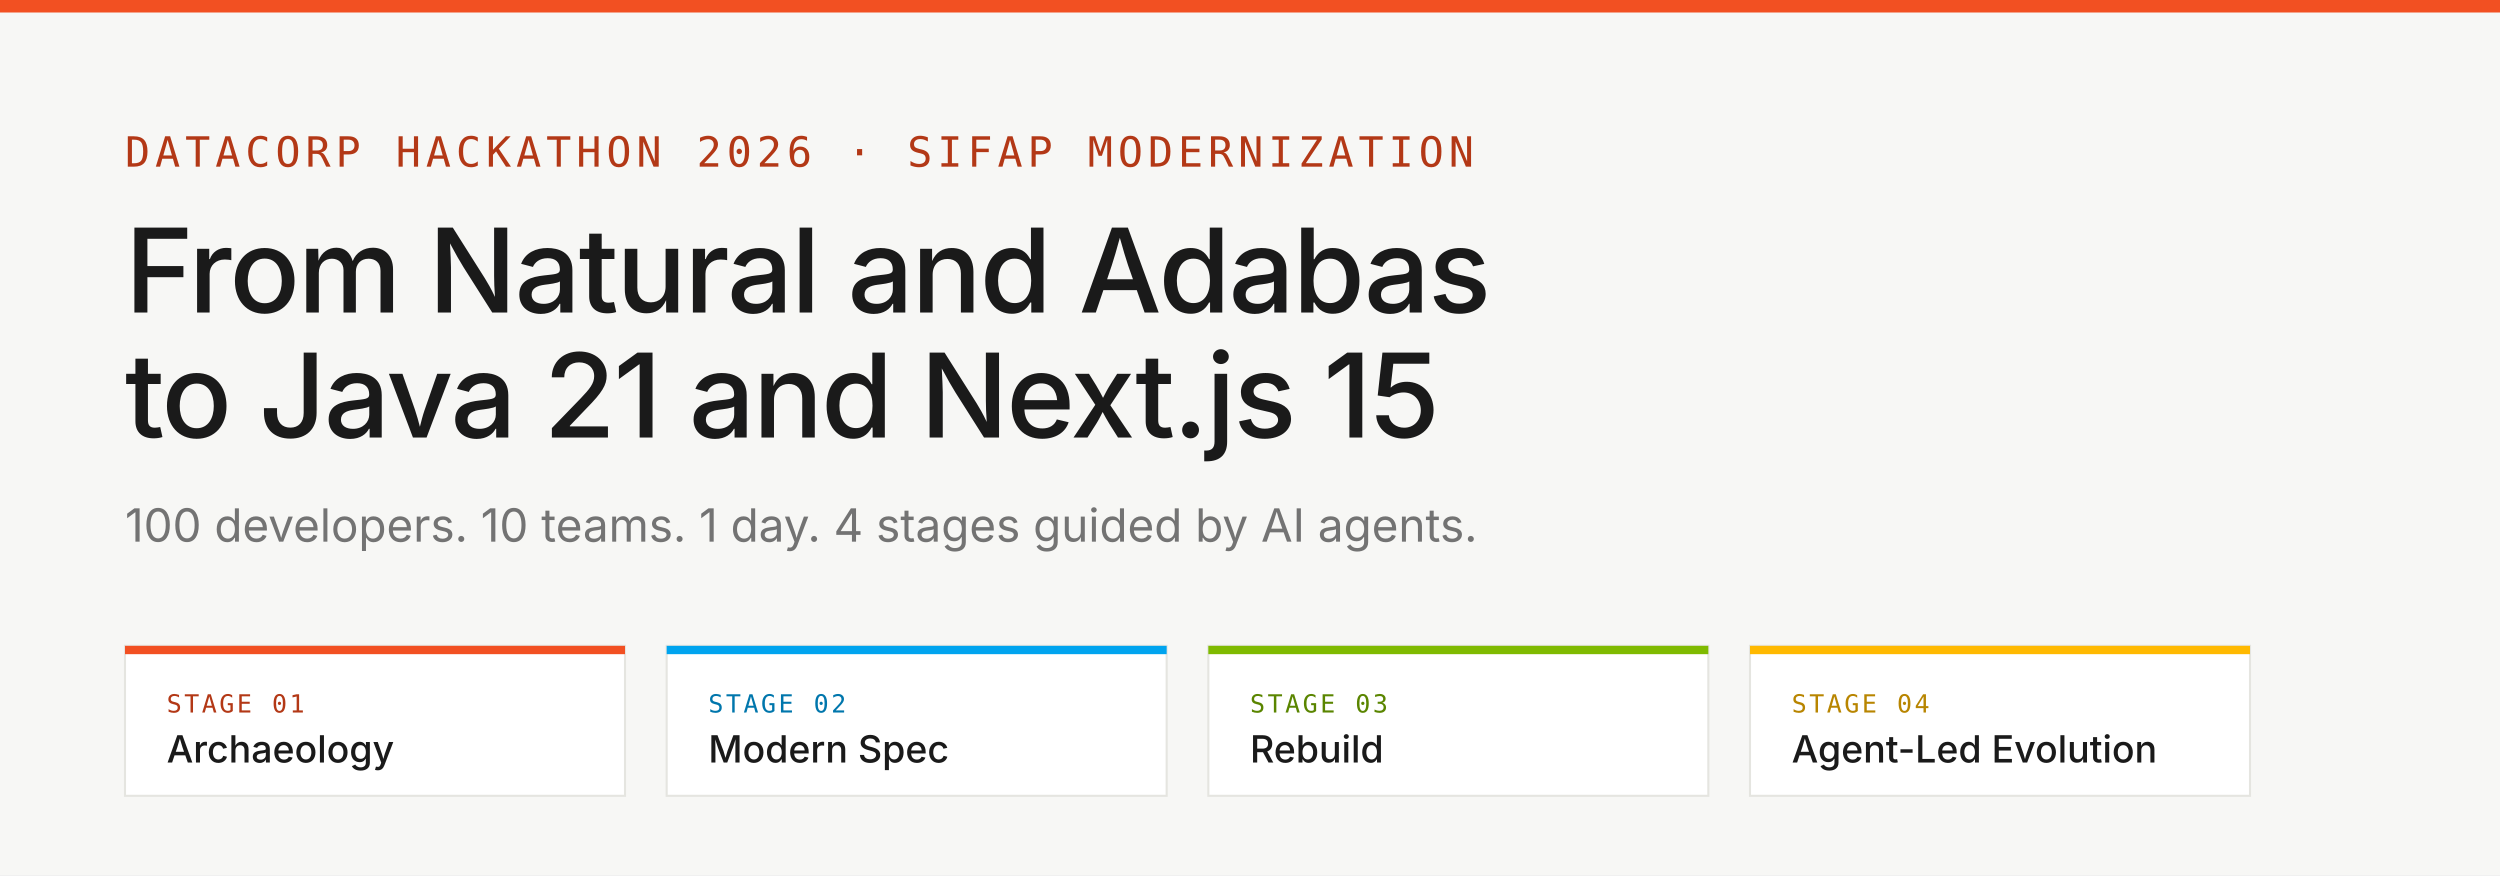
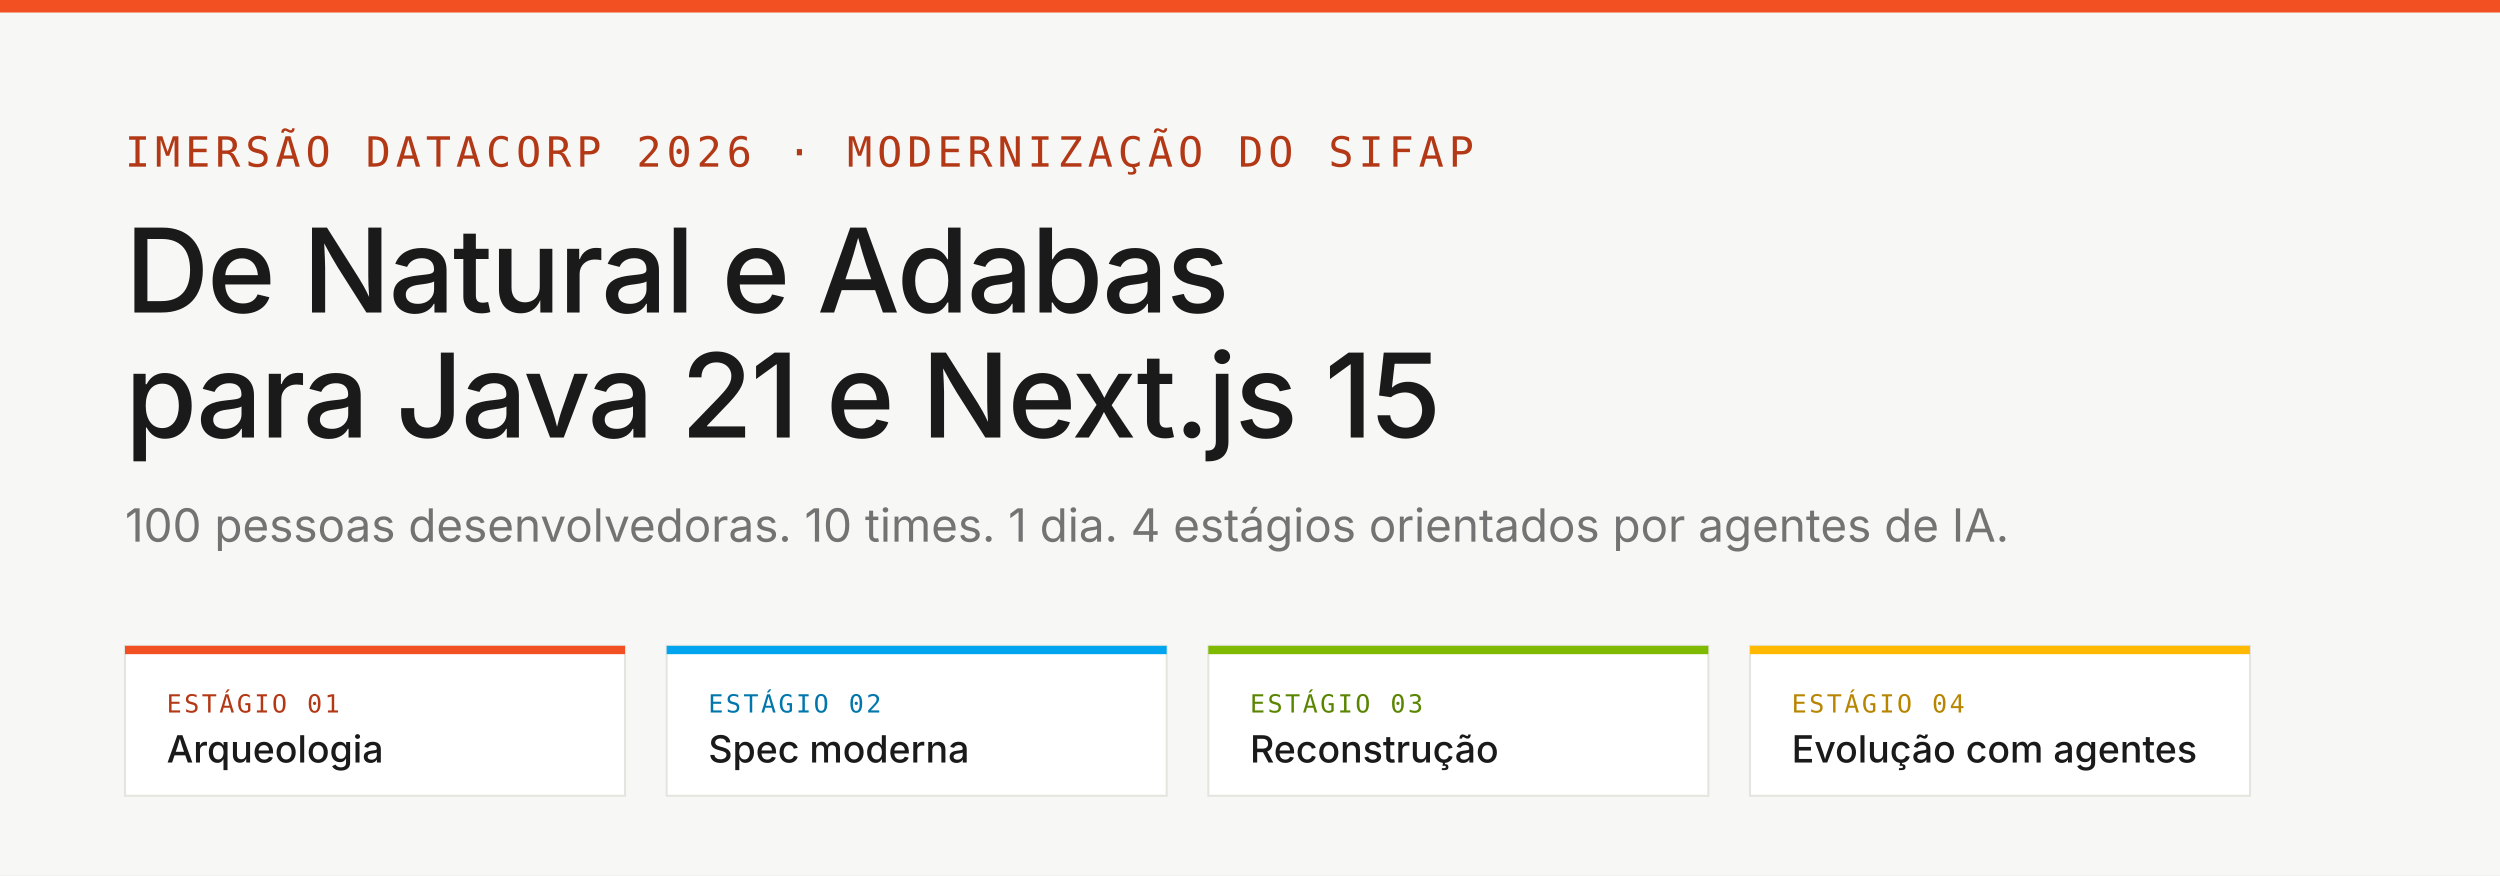
<svg xmlns="http://www.w3.org/2000/svg" viewBox="0 0 1200 420" font-family="Inter, system-ui, sans-serif">
  <rect width="1200" height="420" fill="#F7F7F5" />
  <rect x="0" y="0" width="1200" height="6" fill="#F25022" />
-   <text x="60" y="80" fill="#B33816" font-family="JetBrains Mono, monospace" font-size="20" font-weight="500" letter-spacing="2.4">DATACORP HACKATHON 2026 · SIFAP MODERNIZATION</text>
-   <text x="60" y="150" fill="#1A1A1A" font-size="56" font-weight="500" letter-spacing="-1">From Natural and Adabas</text>
-   <text x="60" y="210" fill="#1A1A1A" font-size="56" font-weight="500" letter-spacing="-1">to Java 21 and Next.js 15</text>
-   <text x="60" y="260" fill="#737373" font-size="22" font-weight="400">100 developers. 10 teams. 1 day. 4 stages guided by AI agents.</text>
+   <text x="60" y="80" fill="#B33816" font-family="JetBrains Mono, monospace" font-size="20" font-weight="500" letter-spacing="2.4">IMERSÃO DATACORP 2026 · MODERNIZAÇÃO DO SIFAP</text>
+   <text x="60" y="150" fill="#1A1A1A" font-size="56" font-weight="500" letter-spacing="-1">De Natural e Adabas</text>
+   <text x="60" y="210" fill="#1A1A1A" font-size="56" font-weight="500" letter-spacing="-1">para Java 21 e Next.js 15</text>
+   <text x="60" y="260" fill="#737373" font-size="22" font-weight="400">100 pessoas desenvolvedoras. 10 times. 1 dia. 4 estágios orientados por agentes de IA.</text>
  <g transform="translate(60, 310)">
    <rect width="240" height="72" fill="#FFFFFF" stroke="#E5E5E0" stroke-width="1" />
    <rect x="0" y="0" width="240" height="4" fill="#F25022" />
-     <text x="20" y="32" fill="#B33816" font-family="JetBrains Mono, monospace" font-size="12" font-weight="500" letter-spacing="1.2">STAGE 01</text>
-     <text x="20" y="56" fill="#1A1A1A" font-size="18" font-weight="500">Archaeology</text>
+     <text x="20" y="32" fill="#B33816" font-family="JetBrains Mono, monospace" font-size="12" font-weight="500" letter-spacing="1.2">ESTÁGIO 01</text>
+     <text x="20" y="56" fill="#1A1A1A" font-size="18" font-weight="500">Arqueologia</text>
  </g>
  <g transform="translate(320, 310)">
    <rect width="240" height="72" fill="#FFFFFF" stroke="#E5E5E0" stroke-width="1" />
    <rect x="0" y="0" width="240" height="4" fill="#00A4EF" />
-     <text x="20" y="32" fill="#0076AC" font-family="JetBrains Mono, monospace" font-size="12" font-weight="500" letter-spacing="1.2">STAGE 02</text>
-     <text x="20" y="56" fill="#1A1A1A" font-size="18" font-weight="500">Modern Spec</text>
+     <text x="20" y="32" fill="#0076AC" font-family="JetBrains Mono, monospace" font-size="12" font-weight="500" letter-spacing="1.2">ESTÁGIO 02</text>
+     <text x="20" y="56" fill="#1A1A1A" font-size="18" font-weight="500">Spec moderna</text>
  </g>
  <g transform="translate(580, 310)">
    <rect width="240" height="72" fill="#FFFFFF" stroke="#E5E5E0" stroke-width="1" />
    <rect x="0" y="0" width="240" height="4" fill="#7FBA00" />
-     <text x="20" y="32" fill="#5A8500" font-family="JetBrains Mono, monospace" font-size="12" font-weight="500" letter-spacing="1.2">STAGE 03</text>
-     <text x="20" y="56" fill="#1A1A1A" font-size="18" font-weight="500">Rebuild</text>
+     <text x="20" y="32" fill="#5A8500" font-family="JetBrains Mono, monospace" font-size="12" font-weight="500" letter-spacing="1.2">ESTÁGIO 03</text>
+     <text x="20" y="56" fill="#1A1A1A" font-size="18" font-weight="500">Reconstrução</text>
  </g>
  <g transform="translate(840, 310)">
    <rect width="240" height="72" fill="#FFFFFF" stroke="#E5E5E0" stroke-width="1" />
    <rect x="0" y="0" width="240" height="4" fill="#FFB900" />
-     <text x="20" y="32" fill="#B88500" font-family="JetBrains Mono, monospace" font-size="12" font-weight="500" letter-spacing="1.2">STAGE 04</text>
-     <text x="20" y="56" fill="#1A1A1A" font-size="18" font-weight="500">Agent-Led Evolution</text>
+     <text x="20" y="32" fill="#B88500" font-family="JetBrains Mono, monospace" font-size="12" font-weight="500" letter-spacing="1.2">ESTÁGIO 04</text>
+     <text x="20" y="56" fill="#1A1A1A" font-size="18" font-weight="500">Evolução com agentes</text>
  </g>
</svg>
